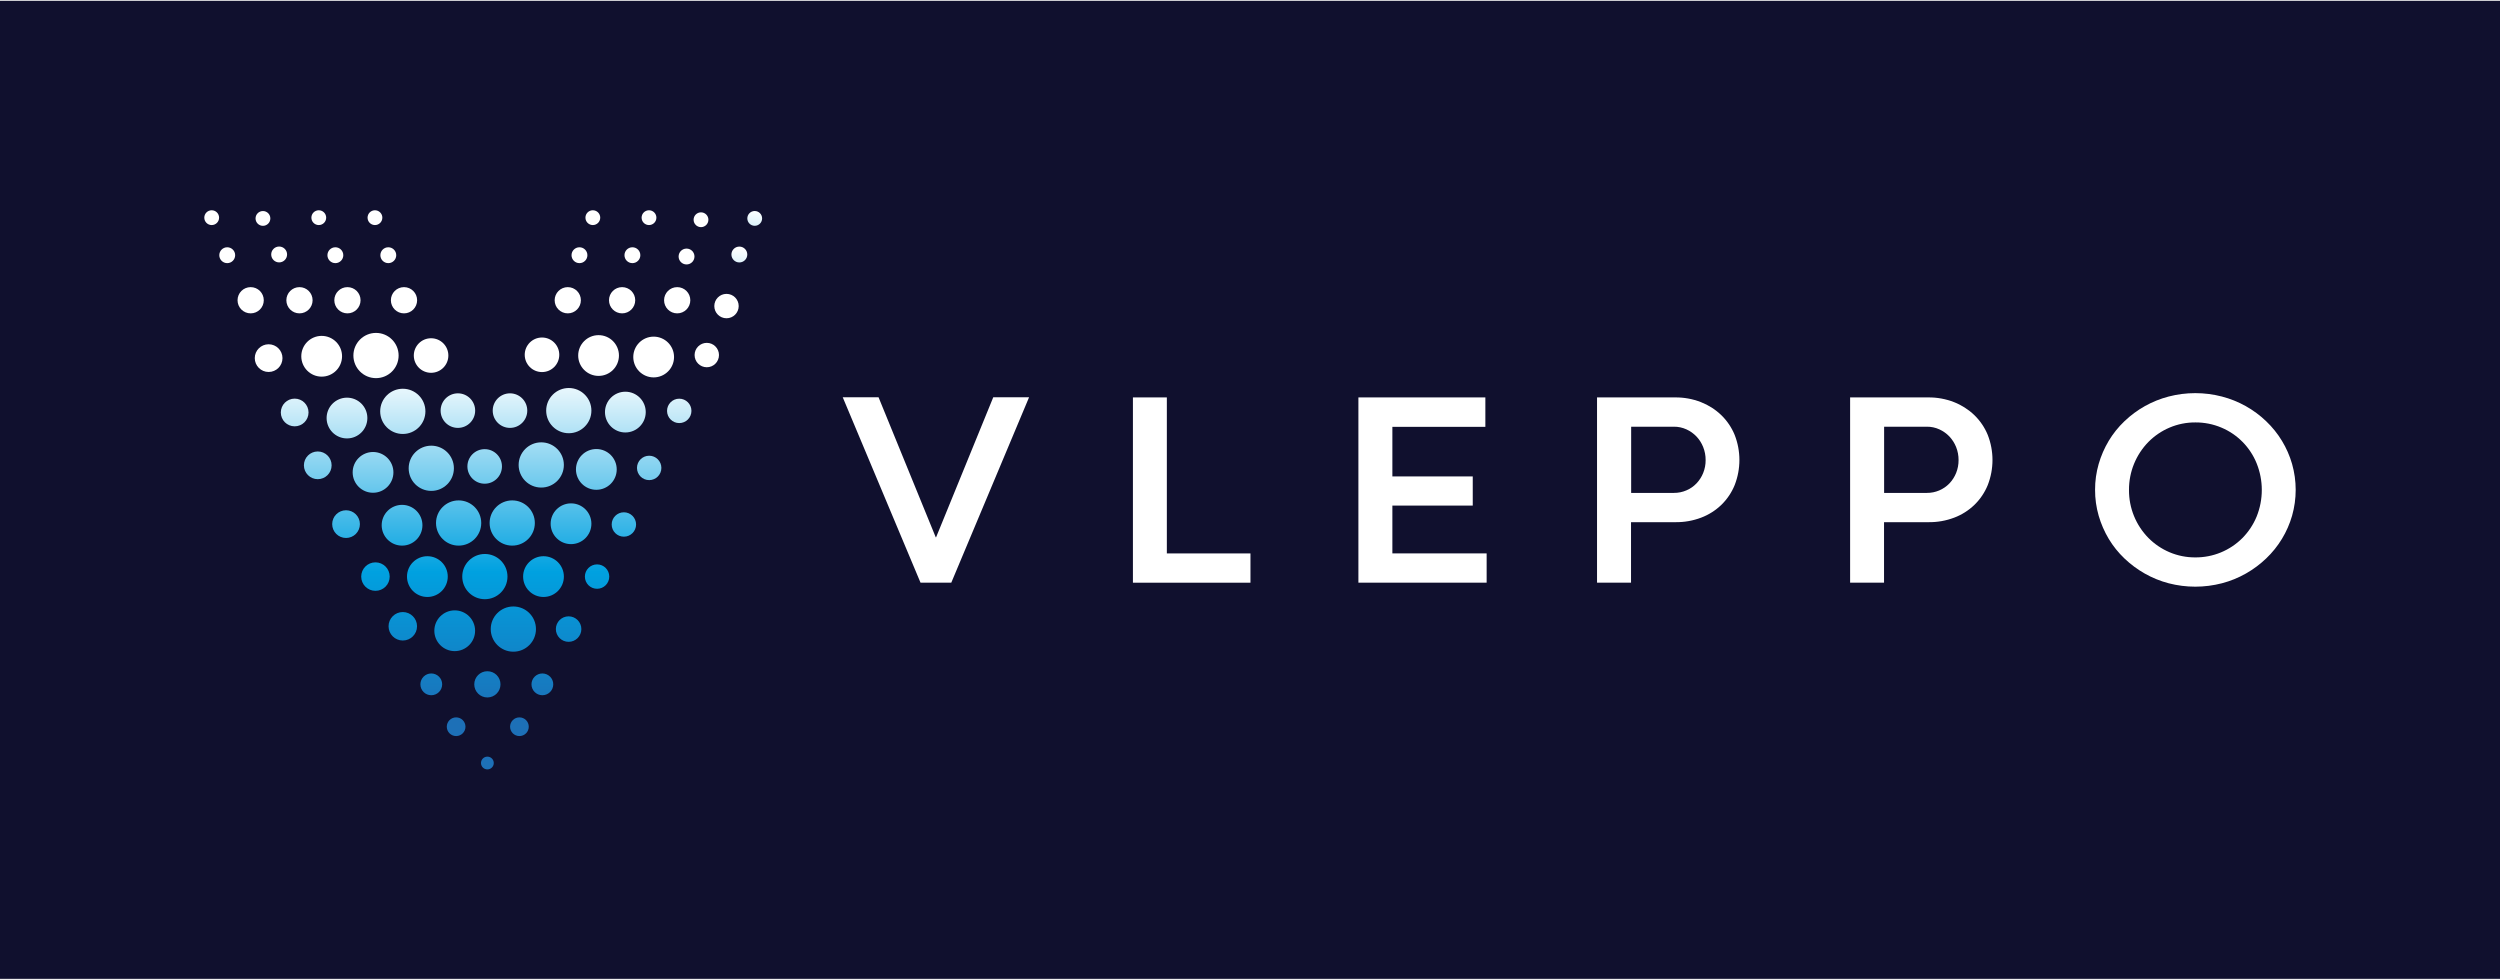
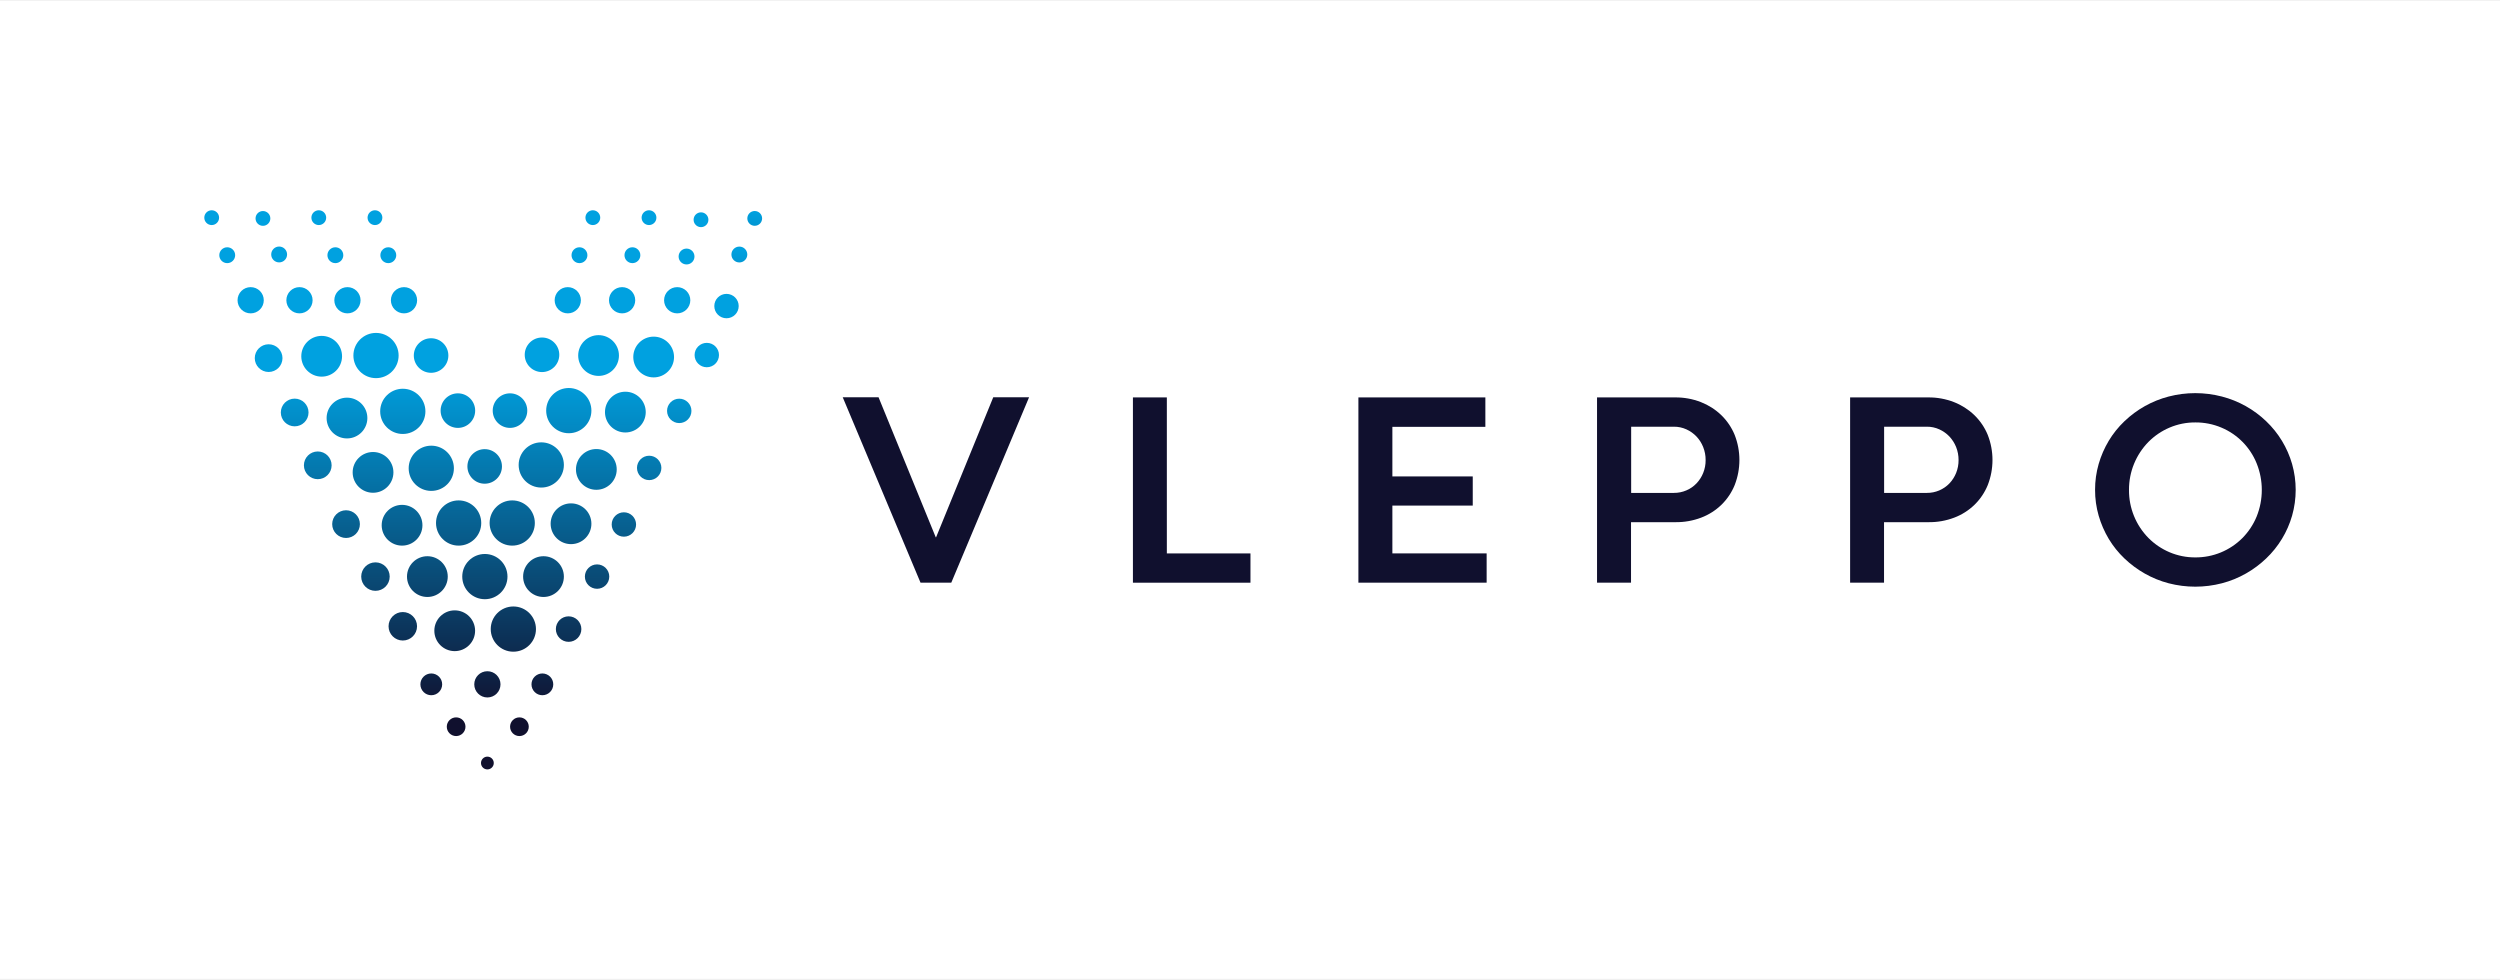
<svg xmlns="http://www.w3.org/2000/svg" xmlns:xlink="http://www.w3.org/1999/xlink" viewBox="0 0 1490.26 583.98">
  <defs>
-     <style>.cls-1{fill:#10102e;}.cls-2{fill:#fff;}.cls-3{fill:url(#linear-gradient);}.cls-4{fill:url(#linear-gradient-2);}.cls-5{fill:url(#linear-gradient-3);}.cls-6{fill:url(#linear-gradient-4);}.cls-7{fill:url(#linear-gradient-5);}.cls-8{fill:url(#linear-gradient-6);}.cls-9{fill:url(#linear-gradient-7);}.cls-10{fill:url(#linear-gradient-8);}.cls-11{fill:url(#linear-gradient-9);}.cls-12{fill:url(#linear-gradient-10);}.cls-13{fill:url(#linear-gradient-11);}.cls-14{fill:url(#linear-gradient-12);}.cls-15{fill:url(#linear-gradient-13);}.cls-16{fill:url(#linear-gradient-14);}.cls-17{fill:url(#linear-gradient-15);}.cls-18{fill:url(#linear-gradient-16);}.cls-19{fill:url(#linear-gradient-17);}.cls-20{fill:url(#linear-gradient-18);}.cls-21{fill:url(#linear-gradient-19);}.cls-22{fill:url(#linear-gradient-20);}.cls-23{fill:url(#linear-gradient-21);}.cls-24{fill:url(#linear-gradient-22);}.cls-25{fill:url(#linear-gradient-23);}.cls-26{fill:url(#linear-gradient-24);}.cls-27{fill:url(#linear-gradient-25);}.cls-28{fill:url(#linear-gradient-26);}.cls-29{fill:url(#linear-gradient-27);}.cls-30{fill:url(#linear-gradient-28);}.cls-31{fill:url(#linear-gradient-29);}.cls-32{fill:url(#linear-gradient-30);}.cls-33{fill:url(#linear-gradient-31);}.cls-34{fill:url(#linear-gradient-34);}.cls-35{fill:url(#linear-gradient-35);}.cls-36{fill:url(#linear-gradient-37);}.cls-37{fill:url(#linear-gradient-38);}.cls-38{fill:url(#linear-gradient-39);}.cls-39{fill:url(#linear-gradient-40);}.cls-40{fill:url(#linear-gradient-41);}.cls-41{fill:url(#linear-gradient-42);}.cls-42{fill:url(#linear-gradient-43);}.cls-43{fill:url(#linear-gradient-44);}.cls-44{fill:url(#linear-gradient-45);}.cls-45{fill:url(#linear-gradient-46);}.cls-46{fill:url(#linear-gradient-47);}.cls-47{fill:url(#linear-gradient-48);}.cls-48{fill:url(#linear-gradient-49);}.cls-49{fill:url(#linear-gradient-50);}.cls-50{fill:url(#linear-gradient-51);}.cls-51{fill:url(#linear-gradient-52);}.cls-52{fill:url(#linear-gradient-53);}.cls-53{fill:url(#linear-gradient-54);}.cls-54{fill:url(#linear-gradient-55);}.cls-55{fill:url(#linear-gradient-56);}.cls-56{fill:url(#linear-gradient-57);}.cls-57{fill:url(#linear-gradient-58);}.cls-58{fill:url(#linear-gradient-59);}.cls-59{fill:url(#linear-gradient-60);}.cls-60{fill:url(#linear-gradient-61);}.cls-61{fill:url(#linear-gradient-62);}.cls-62{fill:url(#linear-gradient-63);}.cls-63{fill:url(#linear-gradient-64);}.cls-64{fill:url(#linear-gradient-65);}.cls-65{fill:url(#linear-gradient-66);}.cls-66{fill:url(#linear-gradient-67);}.cls-67{fill:url(#linear-gradient-68);}</style>
+     <style>.cls-1{fill:#fff;}.cls-2{fill:#10102e;}.cls-3{fill:url(#linear-gradient);}.cls-4{fill:url(#linear-gradient-2);}.cls-5{fill:url(#linear-gradient-3);}.cls-6{fill:url(#linear-gradient-4);}.cls-7{fill:url(#linear-gradient-5);}.cls-8{fill:url(#linear-gradient-6);}.cls-9{fill:url(#linear-gradient-7);}.cls-10{fill:url(#linear-gradient-8);}.cls-11{fill:url(#linear-gradient-9);}.cls-12{fill:url(#linear-gradient-10);}.cls-13{fill:url(#linear-gradient-11);}.cls-14{fill:url(#linear-gradient-12);}.cls-15{fill:url(#linear-gradient-13);}.cls-16{fill:url(#linear-gradient-14);}.cls-17{fill:url(#linear-gradient-15);}.cls-18{fill:url(#linear-gradient-16);}.cls-19{fill:url(#linear-gradient-17);}.cls-20{fill:url(#linear-gradient-18);}.cls-21{fill:url(#linear-gradient-19);}.cls-22{fill:url(#linear-gradient-20);}.cls-23{fill:url(#linear-gradient-21);}.cls-24{fill:url(#linear-gradient-22);}.cls-25{fill:url(#linear-gradient-23);}.cls-26{fill:url(#linear-gradient-24);}.cls-27{fill:url(#linear-gradient-25);}.cls-28{fill:url(#linear-gradient-26);}.cls-29{fill:url(#linear-gradient-27);}.cls-30{fill:url(#linear-gradient-28);}.cls-31{fill:url(#linear-gradient-29);}.cls-32{fill:url(#linear-gradient-30);}.cls-33{fill:url(#linear-gradient-31);}.cls-34{fill:url(#linear-gradient-34);}.cls-35{fill:url(#linear-gradient-35);}.cls-36{fill:url(#linear-gradient-37);}.cls-37{fill:url(#linear-gradient-38);}.cls-38{fill:url(#linear-gradient-39);}.cls-39{fill:url(#linear-gradient-40);}.cls-40{fill:url(#linear-gradient-41);}.cls-41{fill:url(#linear-gradient-42);}.cls-42{fill:url(#linear-gradient-43);}.cls-43{fill:url(#linear-gradient-44);}.cls-44{fill:url(#linear-gradient-45);}.cls-45{fill:url(#linear-gradient-46);}.cls-46{fill:url(#linear-gradient-47);}.cls-47{fill:url(#linear-gradient-48);}.cls-48{fill:url(#linear-gradient-49);}.cls-49{fill:url(#linear-gradient-50);}.cls-50{fill:url(#linear-gradient-51);}.cls-51{fill:url(#linear-gradient-52);}.cls-52{fill:url(#linear-gradient-53);}.cls-53{fill:url(#linear-gradient-54);}.cls-54{fill:url(#linear-gradient-55);}.cls-55{fill:url(#linear-gradient-56);}.cls-56{fill:url(#linear-gradient-57);}.cls-57{fill:url(#linear-gradient-58);}.cls-58{fill:url(#linear-gradient-59);}.cls-59{fill:url(#linear-gradient-60);}.cls-60{fill:url(#linear-gradient-61);}.cls-61{fill:url(#linear-gradient-62);}.cls-62{fill:url(#linear-gradient-63);}.cls-63{fill:url(#linear-gradient-64);}.cls-64{fill:url(#linear-gradient-65);}.cls-65{fill:url(#linear-gradient-66);}.cls-66{fill:url(#linear-gradient-67);}.cls-67{fill:url(#linear-gradient-68);}</style>
    <linearGradient id="linear-gradient" x1="289.03" y1="220.7" x2="289.03" y2="427.82" gradientUnits="userSpaceOnUse">
-       <stop offset="0" stop-color="#fff" />
-       <stop offset="0.58" stop-color="#00a1e0" />
-       <stop offset="1" stop-color="#1d70b7" />
+       <stop offset="0" stop-color="#00a1e0" />
+       <stop offset="1" stop-color="#10102e" />
    </linearGradient>
    <linearGradient id="linear-gradient-2" x1="273.39" y1="220.7" x2="273.39" y2="427.82" xlink:href="#linear-gradient" />
    <linearGradient id="linear-gradient-3" x1="305.34" y1="220.7" x2="305.34" y2="427.82" xlink:href="#linear-gradient" />
-     <linearGradient id="linear-gradient-4" x1="322.64" y1="220.7" x2="322.64" y2="427.82" xlink:href="#linear-gradient" />
+     <linearGradient id="linear-gradient-4" x1="322.65" y1="220.7" x2="322.65" y2="427.82" xlink:href="#linear-gradient" />
    <linearGradient id="linear-gradient-5" x1="339.06" y1="220.7" x2="339.06" y2="427.82" xlink:href="#linear-gradient" />
    <linearGradient id="linear-gradient-6" x1="356.81" y1="220.7" x2="356.81" y2="427.82" xlink:href="#linear-gradient" />
    <linearGradient id="linear-gradient-7" x1="257.09" y1="220.7" x2="257.09" y2="427.82" xlink:href="#linear-gradient" />
    <linearGradient id="linear-gradient-8" x1="240.11" y1="220.7" x2="240.11" y2="427.82" xlink:href="#linear-gradient" />
    <linearGradient id="linear-gradient-9" x1="224.14" y1="220.7" x2="224.14" y2="427.82" xlink:href="#linear-gradient" />
    <linearGradient id="linear-gradient-10" x1="256.97" y1="220.7" x2="256.97" y2="427.82" xlink:href="#linear-gradient" />
    <linearGradient id="linear-gradient-11" x1="272.95" y1="220.7" x2="272.95" y2="427.82" xlink:href="#linear-gradient" />
    <linearGradient id="linear-gradient-12" x1="323.09" y1="220.7" x2="323.09" y2="427.82" xlink:href="#linear-gradient" />
    <linearGradient id="linear-gradient-13" x1="304.01" y1="220.7" x2="304.01" y2="427.82" xlink:href="#linear-gradient" />
    <linearGradient id="linear-gradient-14" x1="288.92" y1="220.7" x2="288.92" y2="427.82" xlink:href="#linear-gradient" />
    <linearGradient id="linear-gradient-15" x1="306.01" y1="220.7" x2="306.01" y2="427.82" xlink:href="#linear-gradient" />
    <linearGradient id="linear-gradient-16" x1="254.76" y1="220.7" x2="254.76" y2="427.82" xlink:href="#linear-gradient" />
    <linearGradient id="linear-gradient-17" x1="239.67" y1="220.7" x2="239.67" y2="427.82" xlink:href="#linear-gradient" />
    <linearGradient id="linear-gradient-18" x1="222.37" y1="220.7" x2="222.37" y2="427.82" xlink:href="#linear-gradient" />
    <linearGradient id="linear-gradient-19" x1="206.84" y1="220.7" x2="206.84" y2="427.82" xlink:href="#linear-gradient" />
    <linearGradient id="linear-gradient-20" x1="191.75" y1="220.7" x2="191.75" y2="427.82" xlink:href="#linear-gradient" />
    <linearGradient id="linear-gradient-21" x1="271.06" y1="220.7" x2="271.06" y2="427.82" xlink:href="#linear-gradient" />
    <linearGradient id="linear-gradient-22" x1="323.98" y1="220.7" x2="323.98" y2="427.82" xlink:href="#linear-gradient" />
    <linearGradient id="linear-gradient-23" x1="340.39" y1="220.7" x2="340.39" y2="427.82" xlink:href="#linear-gradient" />
    <linearGradient id="linear-gradient-24" x1="355.48" y1="220.7" x2="355.48" y2="427.82" xlink:href="#linear-gradient" />
    <linearGradient id="linear-gradient-25" x1="372.78" y1="220.7" x2="372.78" y2="427.82" xlink:href="#linear-gradient" />
    <linearGradient id="linear-gradient-26" x1="389.65" y1="220.7" x2="389.65" y2="427.82" xlink:href="#linear-gradient" />
    <linearGradient id="linear-gradient-27" x1="223.81" y1="220.7" x2="223.81" y2="427.82" xlink:href="#linear-gradient" />
    <linearGradient id="linear-gradient-28" x1="206.28" y1="220.7" x2="206.28" y2="427.82" xlink:href="#linear-gradient" />
    <linearGradient id="linear-gradient-29" x1="189.42" y1="220.7" x2="189.42" y2="427.82" xlink:href="#linear-gradient" />
    <linearGradient id="linear-gradient-30" x1="175.66" y1="220.7" x2="175.66" y2="427.82" xlink:href="#linear-gradient" />
    <linearGradient id="linear-gradient-31" x1="160.13" y1="220.7" x2="160.13" y2="427.82" xlink:href="#linear-gradient" />
    <linearGradient id="linear-gradient-34" x1="323.31" y1="220.7" x2="323.31" y2="427.82" xlink:href="#linear-gradient" />
    <linearGradient id="linear-gradient-35" x1="290.53" y1="220.7" x2="290.53" y2="427.82" xlink:href="#linear-gradient" />
    <linearGradient id="linear-gradient-37" x1="271.9" y1="220.7" x2="271.9" y2="427.82" xlink:href="#linear-gradient" />
    <linearGradient id="linear-gradient-38" x1="309.63" y1="220.7" x2="309.63" y2="427.82" xlink:href="#linear-gradient" />
    <linearGradient id="linear-gradient-39" x1="207.11" y1="220.7" x2="207.11" y2="427.82" xlink:href="#linear-gradient" />
    <linearGradient id="linear-gradient-40" x1="149.42" y1="220.7" x2="149.42" y2="427.82" xlink:href="#linear-gradient" />
    <linearGradient id="linear-gradient-41" x1="178.52" y1="220.7" x2="178.52" y2="427.82" xlink:href="#linear-gradient" />
    <linearGradient id="linear-gradient-42" x1="135.45" y1="177.35" x2="135.45" y2="302.6" xlink:href="#linear-gradient" />
-     <linearGradient id="linear-gradient-43" x1="206.76" y1="-203.31" x2="206.76" y2="-78.06" gradientTransform="matrix(0.99, -0.11, 0.11, 0.99, -15.05, 400.8)" xlink:href="#linear-gradient" />
+     <linearGradient id="linear-gradient-43" x1="57.34" y1="-211.23" x2="57.34" y2="-85.98" gradientTransform="matrix(0.99, -0.11, 0.11, 0.99, 134.37, 392.88)" xlink:href="#linear-gradient" />
    <linearGradient id="linear-gradient-44" x1="199.91" y1="177.35" x2="199.91" y2="302.6" xlink:href="#linear-gradient" />
    <linearGradient id="linear-gradient-45" x1="231.47" y1="177.35" x2="231.47" y2="302.6" xlink:href="#linear-gradient" />
    <linearGradient id="linear-gradient-46" x1="126.19" y1="153.28" x2="126.19" y2="270.17" xlink:href="#linear-gradient" />
-     <linearGradient id="linear-gradient-47" x1="199.43" y1="-227.38" x2="199.43" y2="-110.49" gradientTransform="matrix(0.99, -0.11, 0.11, 0.99, -15.05, 400.8)" xlink:href="#linear-gradient" />
+     <linearGradient id="linear-gradient-47" x1="50.01" y1="-235.3" x2="50.01" y2="-118.41" gradientTransform="matrix(0.99, -0.11, 0.11, 0.99, 134.37, 392.88)" xlink:href="#linear-gradient" />
    <linearGradient id="linear-gradient-48" x1="190.03" y1="153.28" x2="190.03" y2="270.17" xlink:href="#linear-gradient" />
    <linearGradient id="linear-gradient-49" x1="223.51" y1="153.28" x2="223.51" y2="270.17" xlink:href="#linear-gradient" />
-     <linearGradient id="linear-gradient-50" x1="7219.46" y1="542.37" x2="7219.46" y2="667.62" gradientTransform="matrix(-0.99, -0.11, -0.11, 0.99, 7674.14, 408.23)" xlink:href="#linear-gradient" />
-     <linearGradient id="linear-gradient-51" x1="7255.3" y1="377.81" x2="7255.3" y2="503.06" gradientTransform="matrix(-1, -0.06, -0.06, 1, 7672.78, 221.98)" xlink:href="#linear-gradient" />
+     <linearGradient id="linear-gradient-50" x1="7068.55" y1="534.3" x2="7068.55" y2="659.54" gradientTransform="matrix(-0.99, -0.11, -0.11, 0.99, 7523.23, 400.16)" xlink:href="#linear-gradient" />
+     <linearGradient id="linear-gradient-51" x1="7173.26" y1="375.42" x2="7173.26" y2="500.67" gradientTransform="matrix(-1, -0.06, -0.06, 1, 7590.74, 219.6)" xlink:href="#linear-gradient" />
    <linearGradient id="linear-gradient-52" x1="7282.36" y1="177.35" x2="7282.36" y2="302.6" gradientTransform="matrix(-1, 0, 0, 1, 7659.34, 0)" xlink:href="#linear-gradient" />
    <linearGradient id="linear-gradient-53" x1="7313.92" y1="177.35" x2="7313.92" y2="302.6" gradientTransform="matrix(-1, 0, 0, 1, 7659.34, 0)" xlink:href="#linear-gradient" />
-     <linearGradient id="linear-gradient-54" x1="7212.66" y1="518.31" x2="7212.66" y2="635.19" gradientTransform="matrix(-0.99, -0.11, -0.11, 0.99, 7674.14, 408.23)" xlink:href="#linear-gradient" />
-     <linearGradient id="linear-gradient-55" x1="7247.97" y1="353.74" x2="7247.97" y2="470.63" gradientTransform="matrix(-1, -0.06, -0.06, 1, 7672.78, 221.98)" xlink:href="#linear-gradient" />
+     <linearGradient id="linear-gradient-54" x1="7061.75" y1="510.23" x2="7061.75" y2="627.11" gradientTransform="matrix(-0.99, -0.11, -0.11, 0.99, 7523.23, 400.16)" xlink:href="#linear-gradient" />
+     <linearGradient id="linear-gradient-55" x1="7165.93" y1="351.36" x2="7165.93" y2="468.24" gradientTransform="matrix(-1, -0.06, -0.06, 1, 7590.74, 219.6)" xlink:href="#linear-gradient" />
    <linearGradient id="linear-gradient-56" x1="7272.47" y1="153.28" x2="7272.47" y2="270.17" gradientTransform="matrix(-1, 0, 0, 1, 7659.34, 0)" xlink:href="#linear-gradient" />
    <linearGradient id="linear-gradient-57" x1="7305.95" y1="153.28" x2="7305.95" y2="270.17" gradientTransform="matrix(-1, 0, 0, 1, 7659.34, 0)" xlink:href="#linear-gradient" />
    <linearGradient id="linear-gradient-58" x1="240.83" y1="220.7" x2="240.83" y2="427.82" xlink:href="#linear-gradient" />
    <linearGradient id="linear-gradient-59" x1="338.45" y1="220.7" x2="338.45" y2="427.82" xlink:href="#linear-gradient" />
    <linearGradient id="linear-gradient-60" x1="370.84" y1="220.7" x2="370.84" y2="427.82" xlink:href="#linear-gradient" />
    <linearGradient id="linear-gradient-61" x1="403.68" y1="220.7" x2="403.68" y2="427.82" xlink:href="#linear-gradient" />
    <linearGradient id="linear-gradient-62" x1="355.92" y1="220.7" x2="355.92" y2="427.82" xlink:href="#linear-gradient" />
    <linearGradient id="linear-gradient-63" x1="371.9" y1="220.7" x2="371.9" y2="427.82" xlink:href="#linear-gradient" />
    <linearGradient id="linear-gradient-64" x1="386.98" y1="220.7" x2="386.98" y2="427.82" xlink:href="#linear-gradient" />
    <linearGradient id="linear-gradient-65" x1="404.9" y1="220.7" x2="404.9" y2="427.82" xlink:href="#linear-gradient" />
    <linearGradient id="linear-gradient-66" x1="421.32" y1="220.7" x2="421.32" y2="427.82" xlink:href="#linear-gradient" />
    <linearGradient id="linear-gradient-67" x1="433.07" y1="191.49" x2="433.07" y2="398.62" xlink:href="#linear-gradient" />
    <linearGradient id="linear-gradient-68" x1="338.95" y1="220.7" x2="338.95" y2="427.82" xlink:href="#linear-gradient" />
  </defs>
  <g id="Layer_2" data-name="Layer 2">
    <rect class="cls-1" x="-8.44" y="0.5" width="1507.13" height="582.98" />
  </g>
  <g id="Layer_1" data-name="Layer 1">
    <path class="cls-2" d="M592.08,236.82h21.35l-46.36,110.5H548.72l-46.36-110.5h21.35l34.1,83.47H558Z" />
    <path class="cls-2" d="M675.34,236.9h20.22v93h49.85v17.45H675.34Z" />
    <path class="cls-2" d="M809.75,236.9h75.68v17.54H830V284h47.91v17.38H830v28.5h56.19v17.45H809.75Z" />
    <path class="cls-2" d="M972.26,311.27v36.05H952V236.9h46.53a41.1,41.1,0,0,1,15.38,2.8,36.85,36.85,0,0,1,12.14,7.75,34.87,34.87,0,0,1,8,11.82,41,41,0,0,1,0,29.88,34.76,34.76,0,0,1-7.87,11.73,35.57,35.57,0,0,1-12.06,7.67,41.62,41.62,0,0,1-15.27,2.72Zm25.58-17.45a18.32,18.32,0,0,0,7.43-1.51,18,18,0,0,0,6-4.14,19.51,19.51,0,0,0,4-6.21,20,20,0,0,0,1.46-7.71,20.41,20.41,0,0,0-1.46-7.76,19.69,19.69,0,0,0-4-6.29,19.32,19.32,0,0,0-6-4.26,17.57,17.57,0,0,0-7.43-1.58h-25.5v39.46Z" />
    <path class="cls-2" d="M1123.08,311.27v36.05h-20.22V236.9h46.52a41.11,41.11,0,0,1,15.39,2.8,37,37,0,0,1,12.14,7.75,34.87,34.87,0,0,1,8,11.82,41,41,0,0,1,0,29.88,34.78,34.78,0,0,1-7.88,11.73,35.38,35.38,0,0,1-12.06,7.67,41.53,41.53,0,0,1-15.26,2.72Zm25.57-17.45a18.42,18.42,0,0,0,13.4-5.65,19.68,19.68,0,0,0,4-6.21,20.23,20.23,0,0,0,1.46-7.71,20.6,20.6,0,0,0-1.46-7.76,20,20,0,0,0-4-6.29,19.49,19.49,0,0,0-6-4.26,17.54,17.54,0,0,0-7.43-1.58h-25.49v39.46Z" />
    <path class="cls-2" d="M1248.88,292a55.09,55.09,0,0,1,2.15-15.43,58.53,58.53,0,0,1,6-13.8,55.85,55.85,0,0,1,9.34-11.65,60,60,0,0,1,26.35-14.74,63.24,63.24,0,0,1,31.79,0,59.74,59.74,0,0,1,26.38,14.74,56.88,56.88,0,0,1,15.43,25.45,56.44,56.44,0,0,1,0,30.86,56.88,56.88,0,0,1-15.43,25.45,61.35,61.35,0,0,1-12.09,9,59.11,59.11,0,0,1-14.29,5.81,63.24,63.24,0,0,1-31.79,0,59.15,59.15,0,0,1-14.25-5.81,61.42,61.42,0,0,1-12.1-9,55.85,55.85,0,0,1-9.34-11.65,58.71,58.71,0,0,1-6-13.8A55.09,55.09,0,0,1,1248.88,292Zm20.22.08a40.4,40.4,0,0,0,11.61,28.62,39.43,39.43,0,0,0,12.55,8.49,38.69,38.69,0,0,0,15.38,3.08,39.27,39.27,0,0,0,28.1-11.57,39.79,39.79,0,0,0,8.44-12.75,42.4,42.4,0,0,0,0-31.78,38.95,38.95,0,0,0-21-21.28,39.22,39.22,0,0,0-15.51-3.08,38.69,38.69,0,0,0-15.38,3.08,39.43,39.43,0,0,0-12.55,8.49A40.6,40.6,0,0,0,1269.1,292Z" />
    <circle class="cls-3" cx="289.03" cy="343.71" r="13.48" />
    <circle class="cls-4" cx="273.39" cy="311.77" r="13.48" />
    <circle class="cls-5" cx="305.34" cy="311.77" r="13.48" />
-     <circle class="cls-6" cx="322.64" cy="277.16" r="13.48" />
+     <circle class="cls-6" cx="322.65" cy="277.16" r="13.48" />
    <circle class="cls-7" cx="339.06" cy="244.77" r="13.48" />
    <circle class="cls-8" cx="356.81" cy="211.93" r="12.15" />
    <circle class="cls-9" cx="257.09" cy="279.15" r="13.48" />
    <circle class="cls-10" cx="240.11" cy="245.21" r="13.48" />
    <circle class="cls-11" cx="224.14" cy="211.93" r="13.48" />
    <circle class="cls-12" cx="256.97" cy="211.93" r="10.3" />
    <circle class="cls-13" cx="272.95" cy="244.77" r="10.3" />
    <circle class="cls-14" cx="323.09" cy="211.49" r="10.3" />
    <circle class="cls-15" cx="304.01" cy="244.77" r="10.3" />
    <circle class="cls-16" cx="288.92" cy="278.04" r="10.3" />
    <circle class="cls-17" cx="306.01" cy="375" r="13.48" />
    <circle class="cls-18" cx="254.76" cy="343.71" r="12.15" />
    <circle class="cls-19" cx="239.67" cy="313.1" r="12.15" />
    <circle class="cls-20" cx="222.37" cy="281.59" r="12.15" />
    <circle class="cls-21" cx="206.84" cy="249.2" r="12.15" />
    <circle class="cls-22" cx="191.75" cy="212.37" r="12.15" />
    <circle class="cls-23" cx="271.06" cy="375.99" r="12.15" />
    <circle class="cls-24" cx="323.98" cy="343.71" r="12.15" />
    <circle class="cls-25" cx="340.39" cy="312.21" r="12.15" />
    <circle class="cls-26" cx="355.48" cy="279.82" r="12.15" />
    <circle class="cls-27" cx="372.78" cy="245.65" r="12.15" />
    <circle class="cls-28" cx="389.65" cy="212.82" r="12.15" />
    <circle class="cls-29" cx="223.81" cy="343.71" r="8.49" />
    <circle class="cls-30" cx="206.28" cy="312.43" r="8.26" />
    <circle class="cls-31" cx="189.42" cy="277.38" r="8.26" />
    <circle class="cls-32" cx="175.66" cy="245.88" r="8.26" />
    <circle class="cls-33" cx="160.13" cy="213.48" r="8.26" />
    <circle class="cls-10" cx="240.11" cy="373.33" r="8.49" />
    <circle class="cls-9" cx="257.09" cy="407.94" r="6.49" />
    <circle class="cls-34" cx="323.31" cy="407.94" r="6.49" />
    <circle class="cls-35" cx="290.53" cy="407.94" r="7.82" />
    <circle class="cls-35" cx="290.53" cy="454.84" r="3.81" />
    <circle class="cls-36" cx="271.9" cy="433.2" r="5.57" />
    <circle class="cls-37" cx="309.63" cy="433.2" r="5.57" />
    <circle class="cls-38" cx="207.11" cy="178.98" r="7.82" />
    <circle class="cls-39" cx="149.42" cy="178.98" r="7.82" />
    <circle class="cls-40" cx="178.52" cy="178.98" r="7.82" />
    <circle class="cls-41" cx="135.45" cy="152.13" r="4.73" />
    <circle class="cls-42" cx="166.4" cy="151.69" r="4.73" />
    <circle class="cls-43" cx="199.91" cy="152.13" r="4.73" />
    <circle class="cls-44" cx="231.47" cy="152.13" r="4.73" />
    <circle class="cls-45" cx="126.19" cy="129.75" r="4.41" />
    <circle class="cls-46" cx="156.74" cy="130.21" r="4.41" />
    <circle class="cls-47" cx="190.03" cy="129.75" r="4.41" />
    <circle class="cls-48" cx="223.51" cy="129.75" r="4.41" />
    <circle class="cls-49" cx="440.73" cy="151.72" r="4.73" />
    <circle class="cls-50" cx="409.25" cy="152.91" r="4.73" />
    <circle class="cls-51" cx="376.98" cy="152.13" r="4.73" />
    <circle class="cls-52" cx="345.42" cy="152.13" r="4.73" />
    <circle class="cls-53" cx="449.89" cy="130.19" r="4.41" />
    <circle class="cls-54" cx="417.87" cy="130.99" r="4.41" />
    <circle class="cls-55" cx="386.87" cy="129.75" r="4.41" />
    <circle class="cls-56" cx="353.39" cy="129.75" r="4.41" />
    <circle class="cls-57" cx="240.83" cy="178.98" r="7.82" />
    <circle class="cls-58" cx="338.45" cy="178.98" r="7.82" />
    <circle class="cls-59" cx="370.84" cy="178.98" r="7.82" />
    <circle class="cls-60" cx="403.68" cy="178.98" r="7.82" />
    <circle class="cls-61" cx="355.92" cy="343.71" r="7.27" />
    <circle class="cls-62" cx="371.9" cy="312.65" r="7.27" />
    <circle class="cls-63" cx="386.98" cy="278.93" r="7.27" />
    <circle class="cls-64" cx="404.9" cy="244.93" r="7.27" />
    <circle class="cls-65" cx="421.32" cy="211.65" r="7.27" />
    <circle class="cls-66" cx="433.07" cy="182.45" r="7.27" />
    <circle class="cls-67" cx="338.95" cy="375" r="7.6" />
  </g>
</svg>
